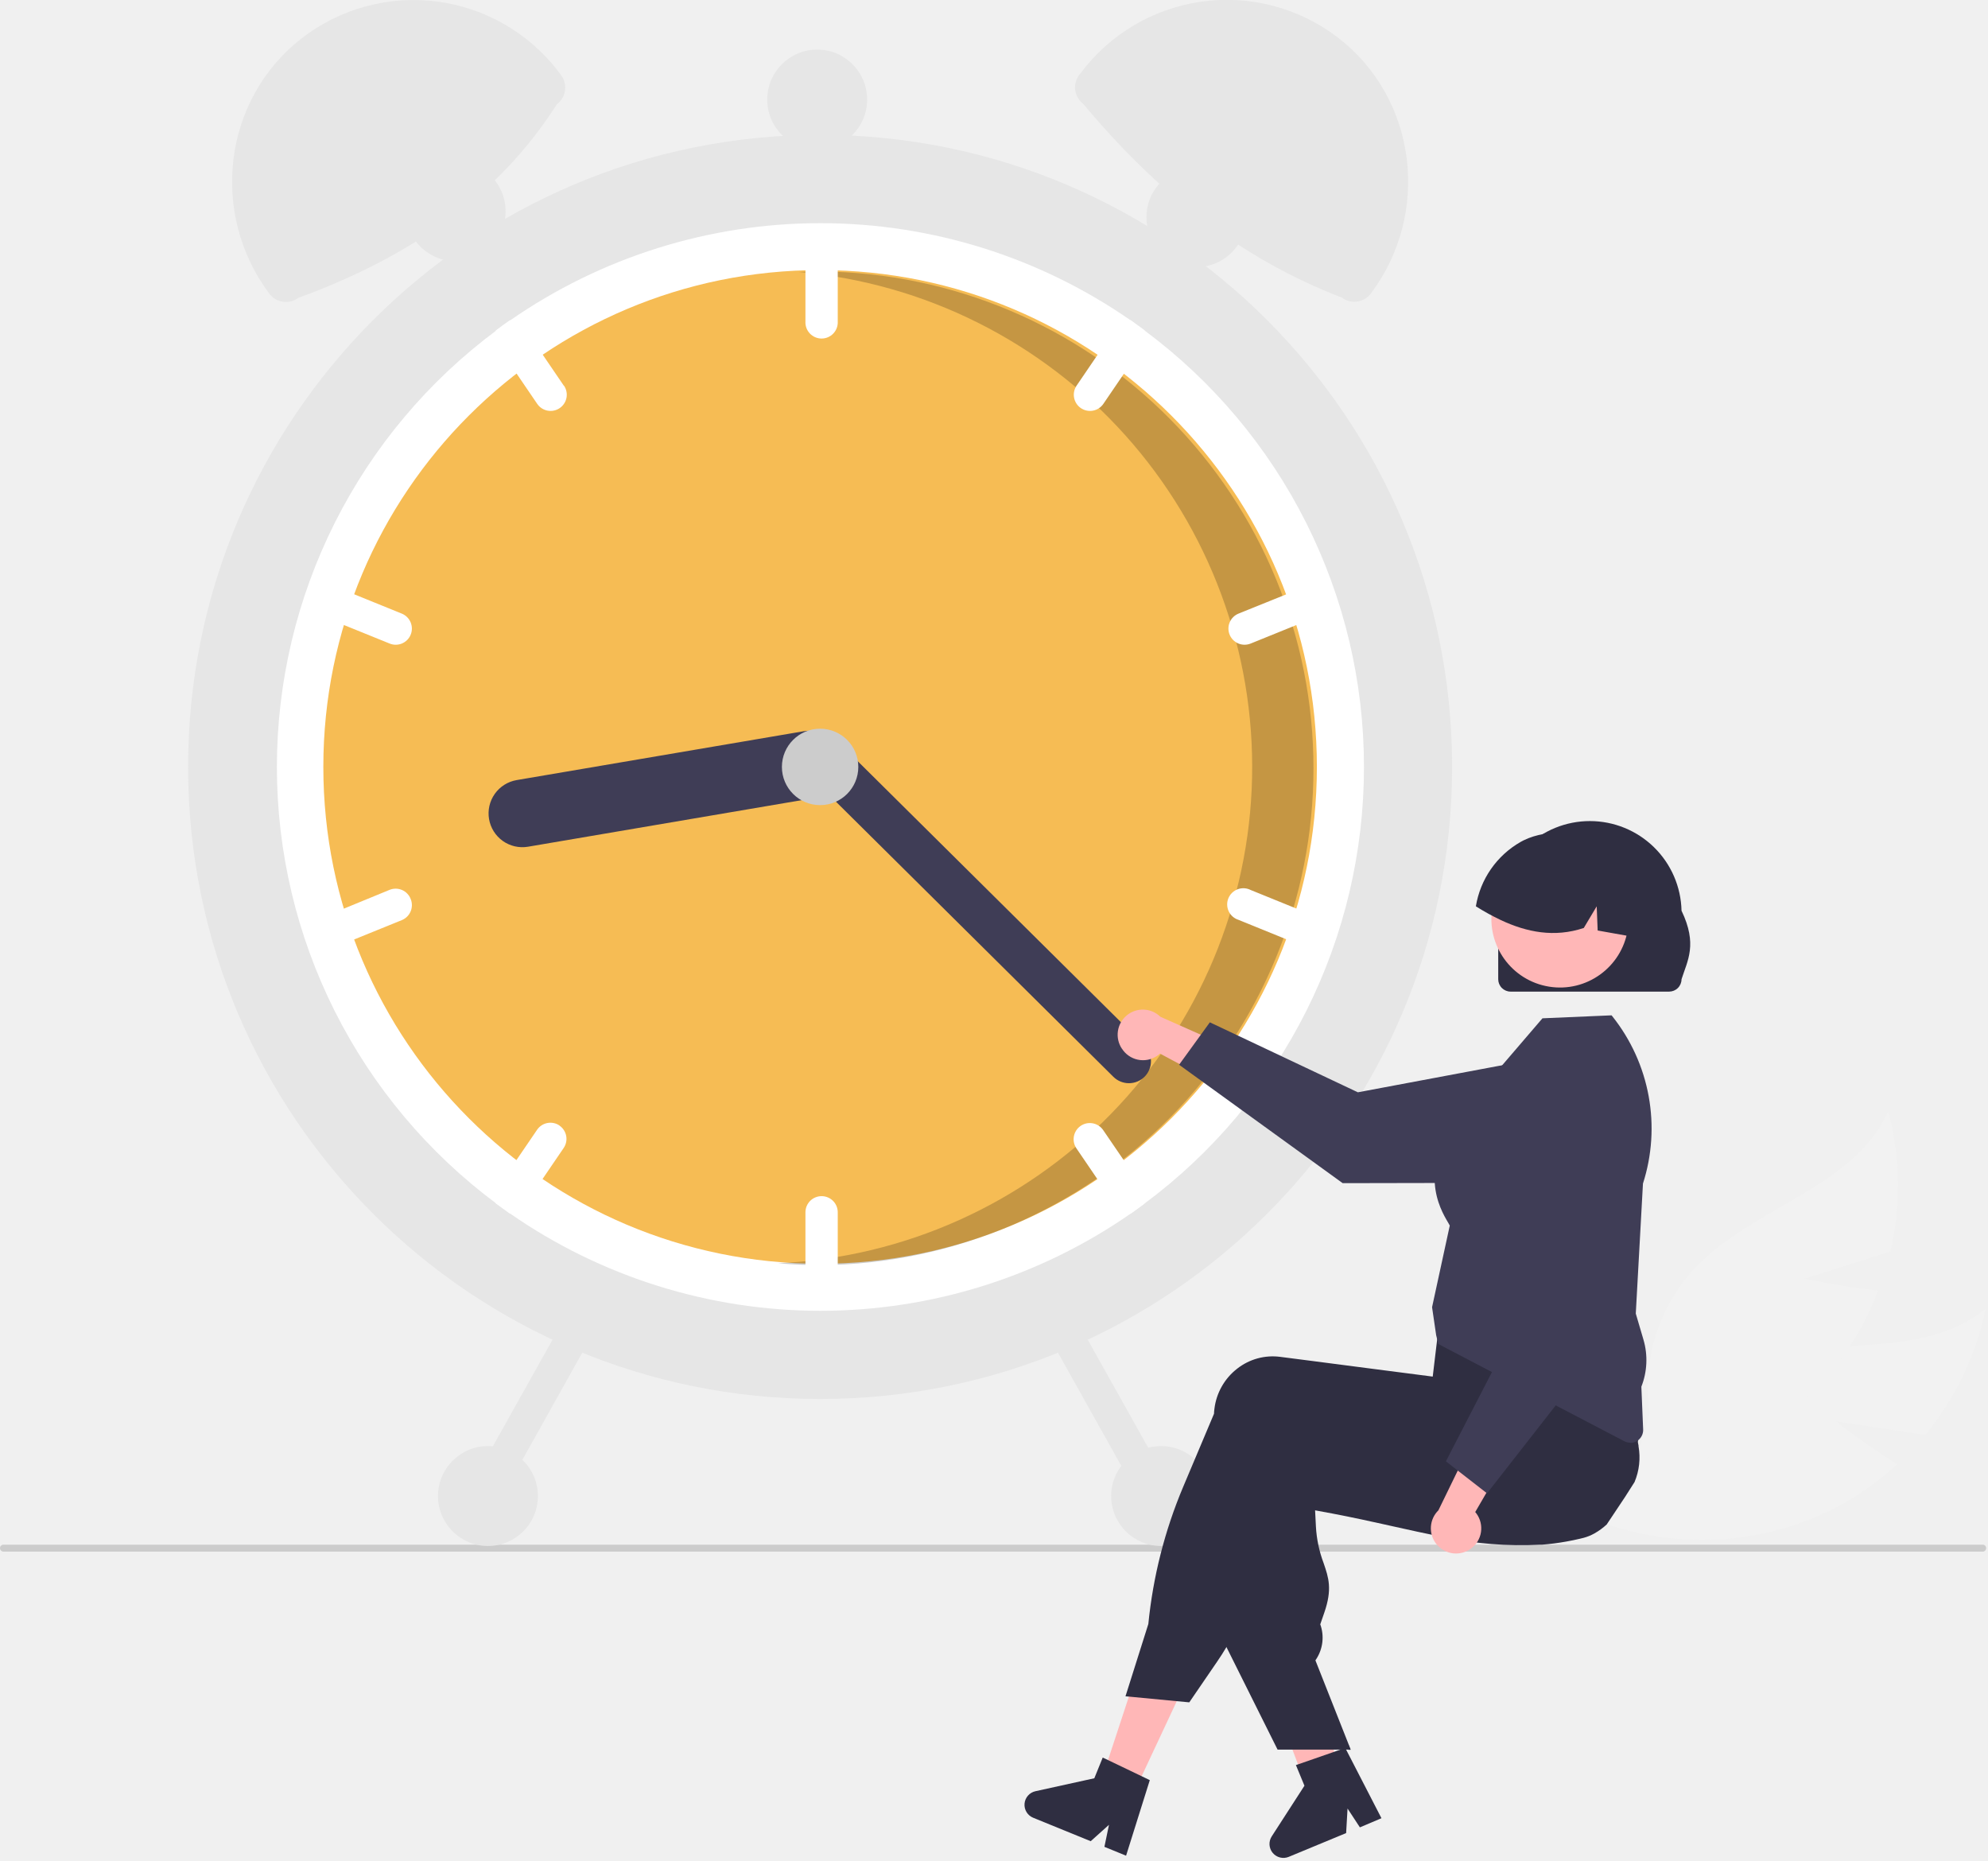
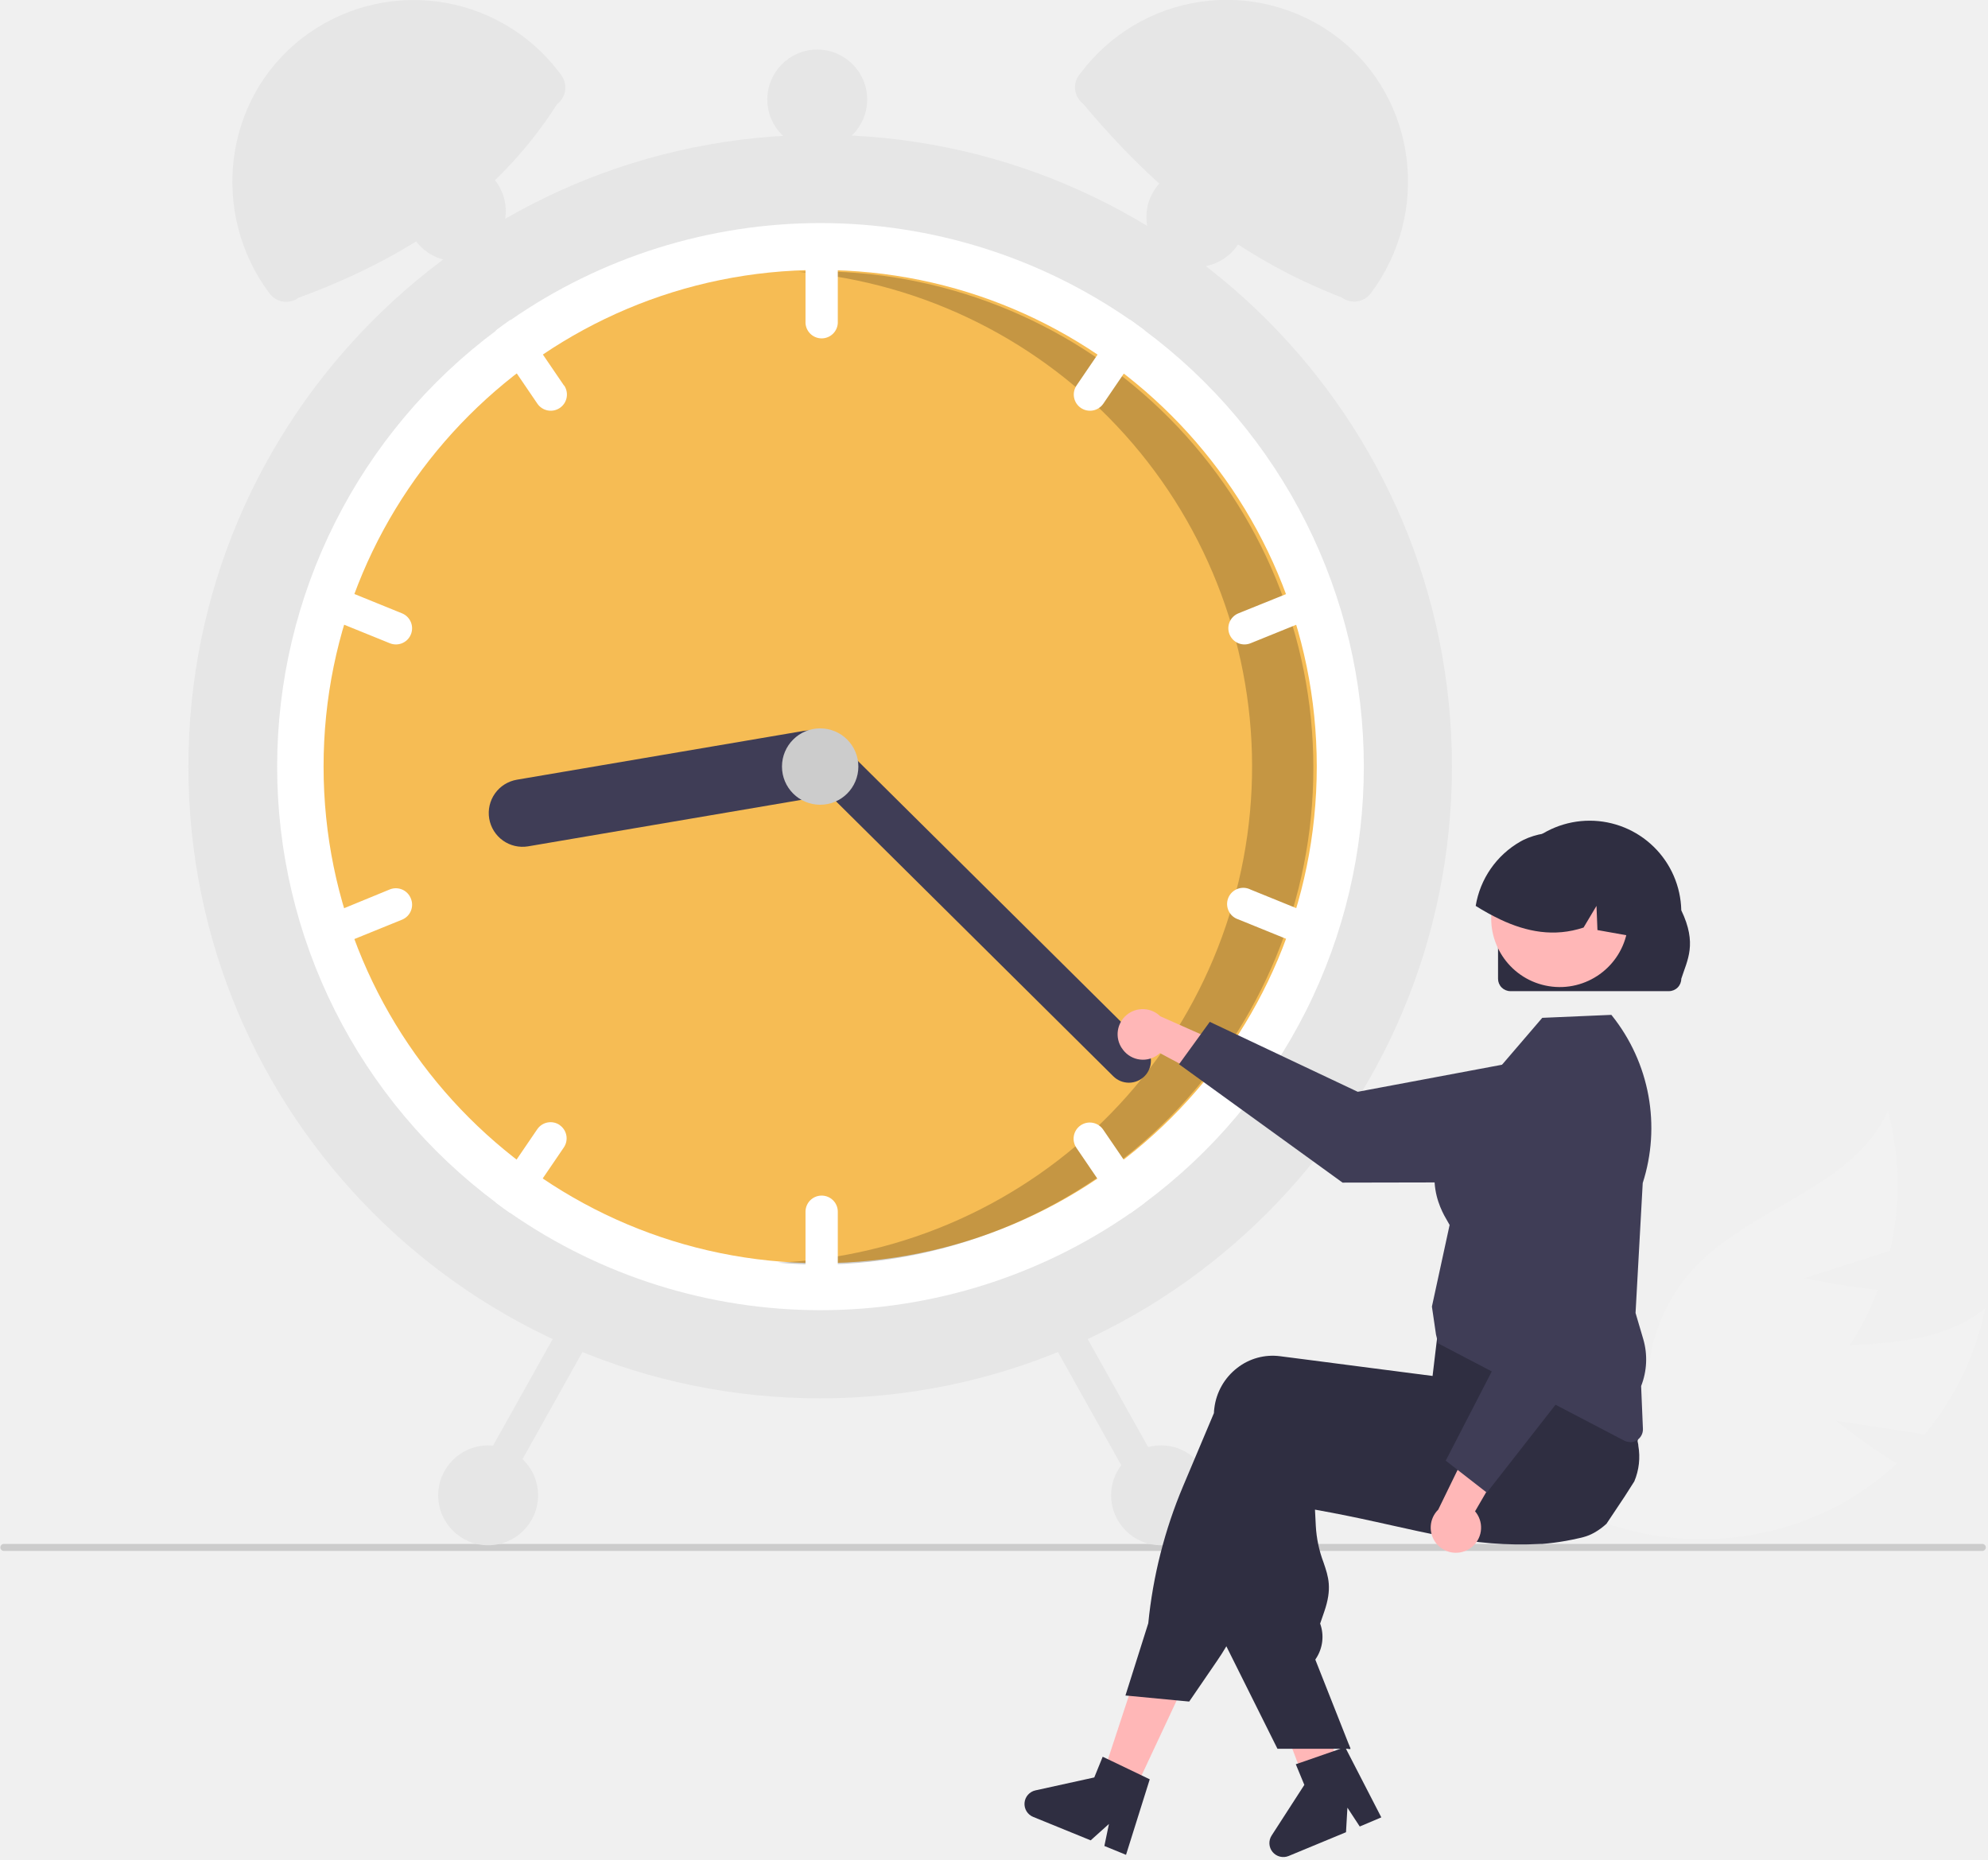
- <svg xmlns="http://www.w3.org/2000/svg" width="435" height="407" viewBox="0 0 435 407" fill="none">
+ <svg xmlns="http://www.w3.org/2000/svg" width="372.48" height="348.38" viewBox="0 0 435 407" fill="none">
  <g clip-path="url(#clip0_399_964)">
    <path d="M401.74 310.96L421.24 313.96C427.841 305.97 432.39 296.489 434.49 286.34C420.24 298.01 398.56 291.81 381.27 298.18C375.896 300.207 371.047 303.416 367.081 307.57C363.116 311.725 360.135 316.718 358.36 322.18L348.83 332.43C357.458 335.836 366.722 337.332 375.984 336.814C385.246 336.296 394.285 333.777 402.48 329.43C407.057 326.948 411.304 323.901 415.12 320.36C408.29 316.18 401.74 310.96 401.74 310.96Z" fill="#F2F2F2" />
    <path d="M394.82 279.78L413.63 273.78C415.977 263.686 415.823 253.171 413.18 243.15C405.62 259.96 383.45 264.07 370.82 277.49C366.901 281.705 363.983 286.75 362.282 292.249C360.582 297.748 360.144 303.559 361 309.25L357 322.68C366.242 321.889 375.202 319.104 383.264 314.517C391.326 309.931 398.298 303.651 403.7 296.11C406.692 291.849 409.131 287.225 410.96 282.35C403 281.53 394.82 279.78 394.82 279.78Z" fill="#F2F2F2" />
    <path d="M434.6 338.709C434.6 338.912 434.52 339.106 434.378 339.25C434.236 339.394 434.042 339.477 433.84 339.479H0.77C0.566 339.479 0.37 339.398 0.226 339.254C0.081 339.109 2.85024e-09 338.914 2.85024e-09 338.709C-8.71045e-06 338.609 0.02 338.509 0.059 338.416C0.098 338.323 0.154 338.239 0.226 338.168C0.298 338.098 0.383 338.042 0.476 338.004C0.569 337.967 0.669 337.948 0.77 337.949H433.83C433.931 337.948 434.031 337.967 434.124 338.004C434.217 338.042 434.302 338.098 434.374 338.168C434.446 338.239 434.502 338.323 434.541 338.416C434.58 338.509 434.6 338.609 434.6 338.709Z" fill="#CCCCCC" />
    <path d="M179.45 306.08C255.826 306.08 317.74 244.165 317.74 167.79C317.74 91.415 255.826 29.5 179.45 29.5C103.075 29.5 41.16 91.415 41.16 167.79C41.16 244.165 103.075 306.08 179.45 306.08Z" fill="#E6E6E6" />
    <path d="M298.45 167.79C298.468 186.355 294.135 204.665 285.8 221.253C277.464 237.842 265.357 252.245 250.45 263.31C249.45 264.06 248.45 264.78 247.45 265.49C227.51 279.353 203.805 286.784 179.52 286.784C155.234 286.784 131.53 279.353 111.59 265.49C110.59 264.78 109.59 264.06 108.59 263.31C93.696 252.237 81.598 237.834 73.263 221.252C64.929 204.67 60.588 186.369 60.588 167.81C60.588 149.251 64.929 130.949 73.263 114.367C81.598 97.785 93.696 83.383 108.59 72.31C109.59 71.563 110.59 70.833 111.59 70.12C131.53 56.257 155.234 48.826 179.52 48.826C203.805 48.826 227.51 56.257 247.45 70.12C248.45 70.83 249.45 71.56 250.45 72.31C265.352 83.37 277.455 97.768 285.791 114.349C294.126 130.929 298.462 149.232 298.45 167.79Z" fill="white" />
    <path d="M179.45 276.49C239.483 276.49 288.15 227.823 288.15 167.79C288.15 107.756 239.483 59.09 179.45 59.09C119.417 59.09 70.75 107.756 70.75 167.79C70.75 227.823 119.417 276.49 179.45 276.49Z" fill="#F6BC54" />
    <path opacity="0.2" d="M179.74 59.391C178.093 59.391 176.453 59.431 174.82 59.511C202.291 61.928 227.817 74.696 246.227 95.229C264.637 115.763 274.553 142.526 273.968 170.097C273.384 197.669 262.341 223.988 243.077 243.722C223.814 263.456 197.769 275.131 170.22 276.381C173.36 276.651 176.53 276.801 179.74 276.801C208.39 276.526 235.772 264.952 255.934 244.596C276.096 224.239 287.407 196.747 287.407 168.096C287.407 139.445 276.096 111.952 255.934 91.596C235.772 71.239 208.39 59.665 179.74 59.391Z" fill="black" />
    <path d="M179.78 51.37C179.315 51.369 178.854 51.459 178.424 51.637C177.994 51.814 177.603 52.075 177.274 52.404C176.945 52.733 176.685 53.124 176.507 53.554C176.33 53.984 176.239 54.445 176.24 54.91V70.34C176.215 70.82 176.287 71.3 176.453 71.751C176.62 72.203 176.876 72.615 177.207 72.964C177.537 73.313 177.936 73.591 178.377 73.78C178.819 73.97 179.295 74.068 179.775 74.068C180.256 74.068 180.732 73.97 181.173 73.78C181.615 73.591 182.013 73.313 182.344 72.964C182.675 72.615 182.931 72.203 183.097 71.751C183.263 71.3 183.336 70.82 183.31 70.34V54.91C183.312 54.446 183.221 53.986 183.045 53.556C182.868 53.127 182.608 52.736 182.28 52.408C181.952 52.079 181.562 51.818 181.134 51.64C180.705 51.462 180.245 51.37 179.78 51.37Z" fill="white" />
    <path d="M250.42 72.25C249.42 71.5 248.42 70.77 247.42 70.06C246.807 70.023 246.195 70.145 245.643 70.415C245.091 70.685 244.618 71.093 244.27 71.6L235.58 84.36C235.05 85.136 234.849 86.091 235.023 87.014C235.196 87.938 235.73 88.755 236.505 89.285C237.281 89.816 238.236 90.016 239.159 89.843C240.083 89.669 240.9 89.136 241.43 88.36L250.12 75.6C250.448 75.112 250.647 74.549 250.699 73.963C250.752 73.378 250.656 72.789 250.42 72.25Z" fill="white" />
    <path d="M289.9 130.42C289.545 129.554 288.862 128.864 288 128.501C287.138 128.137 286.167 128.13 285.3 128.48L271 134.25C270.131 134.603 269.438 135.286 269.073 136.149C268.709 137.013 268.702 137.986 269.055 138.855C269.407 139.723 270.091 140.416 270.954 140.781C271.818 141.146 272.791 141.153 273.66 140.8L287.97 135C288.825 134.639 289.506 133.958 289.866 133.102C290.227 132.247 290.239 131.284 289.9 130.42Z" fill="white" />
    <path d="M123.37 84.38L114.68 71.62C114.332 71.112 113.857 70.704 113.303 70.436C112.749 70.168 112.134 70.048 111.52 70.09C110.52 70.79 109.52 71.52 108.52 72.27C108.294 72.809 108.207 73.397 108.266 73.978C108.326 74.56 108.53 75.118 108.86 75.6L117.55 88.36C118.08 89.136 118.897 89.669 119.821 89.843C120.745 90.016 121.699 89.816 122.475 89.285C123.251 88.755 123.784 87.938 123.958 87.014C124.131 86.091 123.93 85.136 123.4 84.36L123.37 84.38Z" fill="white" />
    <path d="M87.92 134.25L73.61 128.44C72.744 128.108 71.782 128.128 70.931 128.498C70.081 128.867 69.409 129.555 69.06 130.415C68.712 131.274 68.714 132.236 69.068 133.094C69.421 133.952 70.097 134.636 70.95 135L85.26 140.801C85.69 140.975 86.15 141.063 86.615 141.06C87.079 141.057 87.538 140.962 87.965 140.782C88.393 140.601 88.781 140.338 89.107 140.008C89.433 139.677 89.69 139.286 89.865 138.855C90.04 138.425 90.128 137.965 90.125 137.501C90.121 137.037 90.027 136.578 89.846 136.15C89.666 135.723 89.403 135.335 89.072 135.009C88.742 134.683 88.35 134.425 87.92 134.25Z" fill="white" />
    <path d="M179.78 261.7C179.315 261.699 178.854 261.79 178.424 261.967C177.994 262.144 177.603 262.405 177.274 262.734C176.945 263.063 176.685 263.454 176.507 263.884C176.33 264.314 176.239 264.775 176.24 265.24V280.67C176.215 281.15 176.287 281.63 176.453 282.082C176.62 282.533 176.876 282.945 177.207 283.294C177.537 283.643 177.936 283.921 178.377 284.111C178.819 284.3 179.295 284.398 179.775 284.398C180.256 284.398 180.732 284.3 181.173 284.111C181.615 283.921 182.013 283.643 182.344 283.294C182.675 282.945 182.931 282.533 183.097 282.082C183.263 281.63 183.336 281.15 183.31 280.67V265.25C183.313 264.785 183.224 264.324 183.047 263.893C182.871 263.463 182.612 263.071 182.284 262.741C181.956 262.411 181.565 262.149 181.136 261.971C180.706 261.792 180.246 261.7 179.78 261.7Z" fill="white" />
    <path d="M250.08 259.97L241.39 247.25C240.86 246.475 240.043 245.941 239.119 245.768C238.196 245.594 237.241 245.795 236.465 246.325C235.69 246.856 235.156 247.673 234.983 248.596C234.809 249.52 235.01 250.475 235.54 251.25L244.23 264.01C244.578 264.516 245.051 264.923 245.604 265.191C246.156 265.459 246.768 265.58 247.38 265.541C248.38 264.831 249.38 264.11 250.38 263.36C250.621 262.816 250.72 262.22 250.667 261.627C250.615 261.034 250.413 260.464 250.08 259.97Z" fill="white" />
    <path d="M288 200.54L273.69 194.73C273.255 194.504 272.777 194.371 272.287 194.339C271.797 194.308 271.306 194.379 270.845 194.547C270.384 194.716 269.963 194.978 269.609 195.318C269.255 195.658 268.975 196.068 268.788 196.522C268.601 196.976 268.51 197.463 268.521 197.954C268.533 198.445 268.646 198.928 268.854 199.372C269.062 199.817 269.36 200.214 269.73 200.537C270.099 200.86 270.532 201.103 271 201.25L285.3 207.06C285.731 207.235 286.192 207.324 286.657 207.321C287.122 207.318 287.582 207.223 288.011 207.043C288.439 206.862 288.828 206.599 289.155 206.268C289.482 205.937 289.74 205.545 289.915 205.115C290.091 204.684 290.179 204.223 290.177 203.758C290.174 203.293 290.079 202.833 289.899 202.404C289.718 201.976 289.455 201.587 289.124 201.26C288.793 200.933 288.401 200.675 287.97 200.5L288 200.54Z" fill="white" />
    <path d="M122.43 246.25C122.046 245.988 121.615 245.804 121.161 245.709C120.707 245.614 120.238 245.61 119.782 245.696C119.326 245.783 118.891 245.958 118.503 246.213C118.115 246.467 117.781 246.796 117.52 247.18L108.83 259.93C108.499 260.414 108.295 260.973 108.236 261.557C108.176 262.14 108.264 262.729 108.49 263.27C109.49 264.02 110.49 264.74 111.49 265.45C112.104 265.49 112.718 265.37 113.271 265.101C113.825 264.833 114.3 264.426 114.65 263.92L123.34 251.16C123.601 250.776 123.784 250.344 123.878 249.889C123.972 249.435 123.976 248.966 123.889 248.51C123.801 248.054 123.625 247.619 123.369 247.231C123.114 246.844 122.784 246.51 122.4 246.25H122.43Z" fill="white" />
    <path d="M89.86 196.68C89.691 196.245 89.438 195.848 89.114 195.512C88.791 195.175 88.404 194.906 87.977 194.72C87.549 194.535 87.089 194.435 86.622 194.428C86.156 194.421 85.693 194.507 85.26 194.68L71 200.54C70.147 200.904 69.471 201.589 69.118 202.446C68.764 203.304 68.761 204.266 69.11 205.125C69.459 205.985 70.13 206.673 70.981 207.042C71.832 207.412 72.794 207.432 73.66 207.1L87.97 201.29C88.829 200.925 89.509 200.237 89.863 199.373C90.217 198.51 90.216 197.542 89.86 196.68Z" fill="white" />
    <path d="M184.37 166.03C184.697 167.966 184.243 169.953 183.107 171.554C181.971 173.155 180.245 174.24 178.31 174.57L115.54 185.25C113.607 185.579 111.622 185.126 110.022 183.992C108.422 182.857 107.339 181.133 107.01 179.2C106.681 177.267 107.134 175.282 108.268 173.682C109.403 172.082 111.127 170.999 113.06 170.67L175.83 159.99C177.763 159.662 179.747 160.114 181.348 161.246C182.948 162.378 184.035 164.098 184.37 166.03Z" fill="#3F3D56" />
    <path d="M250.44 235.58C249.533 236.483 248.305 236.99 247.025 236.99C245.745 236.99 244.517 236.483 243.61 235.58L176.04 168.58C175.59 168.134 175.232 167.604 174.988 167.02C174.743 166.436 174.615 165.809 174.612 165.176C174.61 164.543 174.732 163.915 174.971 163.329C175.211 162.743 175.564 162.209 176.01 161.76C176.456 161.31 176.986 160.952 177.57 160.707C178.154 160.462 178.78 160.335 179.414 160.332C180.047 160.329 180.675 160.451 181.261 160.691C181.847 160.931 182.38 161.284 182.83 161.73L250.41 228.73C250.863 229.176 251.224 229.708 251.471 230.295C251.718 230.882 251.846 231.512 251.849 232.148C251.852 232.785 251.729 233.416 251.487 234.005C251.245 234.594 250.889 235.129 250.44 235.58Z" fill="#3F3D56" />
    <path d="M179.45 176.15C184.067 176.15 187.81 172.407 187.81 167.79C187.81 163.173 184.067 159.43 179.45 159.43C174.833 159.43 171.09 163.173 171.09 167.79C171.09 172.407 174.833 176.15 179.45 176.15Z" fill="#CCCCCC" />
    <path d="M121.86 22.8C109.02 42.97 89.44 56.37 65.29 65.16C64.812 65.518 64.269 65.779 63.691 65.927C63.113 66.075 62.512 66.108 61.921 66.023C61.33 65.939 60.762 65.739 60.249 65.434C59.736 65.13 59.287 64.728 58.93 64.25C45.81 46.74 48.78 21.7 66.09 8.32C74.472 1.851 85.081 -1.023 95.582 0.329C106.084 1.681 115.619 7.149 122.09 15.53L122.41 15.95L122.77 16.44C123.491 17.405 123.8 18.616 123.629 19.808C123.458 21 122.822 22.076 121.86 22.8Z" fill="#E6E6E6" />
    <path d="M236.5 15.95C239.645 11.754 243.586 8.219 248.097 5.546C252.608 2.873 257.602 1.115 262.793 0.372C267.984 -0.37 273.27 -0.084 278.35 1.217C283.43 2.517 288.204 4.805 292.4 7.95L292.82 8.27C310.13 21.65 313.09 46.69 299.98 64.2C299.622 64.677 299.174 65.08 298.661 65.384C298.147 65.689 297.579 65.889 296.988 65.973C296.398 66.058 295.796 66.025 295.218 65.877C294.64 65.729 294.097 65.468 293.62 65.11C271.2 56.53 252.81 41.68 237.05 22.75C236.572 22.392 236.17 21.944 235.865 21.431C235.561 20.917 235.361 20.349 235.276 19.758C235.192 19.168 235.225 18.566 235.373 17.988C235.521 17.41 235.781 16.867 236.14 16.39L236.5 15.95Z" fill="#E6E6E6" />
    <path d="M230.87 287.601C230.465 287.828 230.109 288.132 229.822 288.497C229.535 288.861 229.323 289.279 229.198 289.726C229.072 290.172 229.036 290.64 229.092 291.1C229.147 291.561 229.292 292.006 229.52 292.411L249.93 328.901C250.389 329.72 251.154 330.324 252.058 330.579C252.962 330.834 253.93 330.719 254.75 330.261C255.569 329.802 256.173 329.036 256.428 328.132C256.683 327.228 256.569 326.26 256.11 325.441L235.69 288.961C235.229 288.143 234.464 287.541 233.561 287.286C232.657 287.031 231.69 287.144 230.87 287.601Z" fill="#E6E6E6" />
    <path d="M123.22 288.96L102.8 325.44C102.341 326.259 102.227 327.228 102.482 328.132C102.737 329.036 103.34 329.801 104.16 330.26C104.979 330.719 105.948 330.833 106.852 330.578C107.756 330.323 108.521 329.719 108.98 328.9L129.39 292.41C129.847 291.592 129.961 290.625 129.706 289.723C129.451 288.821 128.848 288.057 128.03 287.6C127.212 287.142 126.245 287.029 125.343 287.284C124.441 287.539 123.677 288.142 123.22 288.96Z" fill="#E6E6E6" />
    <path d="M254.07 338.24C260.106 338.24 265 333.346 265 327.31C265 321.273 260.106 316.38 254.07 316.38C248.033 316.38 243.14 321.273 243.14 327.31C243.14 333.346 248.033 338.24 254.07 338.24Z" fill="#E6E6E6" />
    <path d="M261.79 58.44C267.827 58.44 272.72 53.547 272.72 47.51C272.72 41.474 267.827 36.58 261.79 36.58C255.754 36.58 250.86 41.474 250.86 47.51C250.86 53.547 255.754 58.44 261.79 58.44Z" fill="#E6E6E6" />
    <path d="M178.81 32.71C184.846 32.71 189.74 27.816 189.74 21.78C189.74 15.743 184.846 10.85 178.81 10.85C172.773 10.85 167.88 15.743 167.88 21.78C167.88 27.816 172.773 32.71 178.81 32.71Z" fill="#E6E6E6" />
    <path d="M99.7 57.15C105.736 57.15 110.63 52.257 110.63 46.22C110.63 40.184 105.736 35.29 99.7 35.29C93.663 35.29 88.769 40.184 88.769 46.22C88.769 52.257 93.663 57.15 99.7 57.15Z" fill="#E6E6E6" />
    <path d="M106.77 338.24C112.806 338.24 117.7 333.346 117.7 327.31C117.7 321.273 112.806 316.38 106.77 316.38C100.733 316.38 95.84 321.273 95.84 327.31C95.84 333.346 100.733 338.24 106.77 338.24Z" fill="#E6E6E6" />
    <path d="M245.49 229.429C245.876 230.036 246.378 230.56 246.968 230.973C247.557 231.385 248.221 231.677 248.924 231.832C249.626 231.987 250.352 232.002 251.06 231.876C251.768 231.751 252.444 231.487 253.05 231.099C253.325 230.929 253.583 230.731 253.82 230.509L270.98 239.709L270.06 229.629L253.9 222.449C252.927 221.498 251.635 220.941 250.275 220.887C248.915 220.833 247.583 221.285 246.537 222.156C245.491 223.026 244.805 224.254 244.612 225.601C244.418 226.948 244.731 228.319 245.49 229.449V229.429Z" fill="#FFB7B7" />
    <path d="M258 232.95L264.73 223.67L297.12 238.98L337.43 231.42C341.026 230.744 344.743 231.522 347.766 233.585C350.788 235.647 352.869 238.825 353.55 242.42C353.702 243.251 353.779 244.095 353.78 244.94C353.783 248.6 352.333 252.112 349.75 254.704C347.166 257.297 343.66 258.759 340 258.77L293.8 258.86L258 232.95Z" fill="#3F3D56" />
    <path d="M247.63 393.26L240.83 390L250.18 361.57L260.22 366.37L247.63 393.26Z" fill="#FFB7B7" />
    <path d="M293.24 388.671L291.75 389.59C290.757 390.204 289.757 390.804 288.75 391.391L287.23 392.271L286.46 392.46L285.36 389.551L284.85 388.2L284.13 386.301L282.81 382.811L275.86 364.48L286.66 361.811L287.07 363.47L287.27 364.291L291.04 379.59L291.81 382.71V382.811L292.27 384.681L292.67 386.301L293.12 388.11L293.24 388.671Z" fill="#FFB7B7" />
    <path d="M357.66 324.25C356.97 325.35 356.28 326.44 355.57 327.53C354.236 329.53 352.903 331.53 351.57 333.53C350.764 334.276 349.875 334.927 348.92 335.47L348.79 335.54C348.089 335.928 347.343 336.23 346.57 336.44L345.72 336.65C344.72 336.89 343.72 337.09 342.72 337.27C340.95 337.59 339.2 337.81 337.46 337.95H337.04C329.872 338.327 322.686 337.752 315.67 336.24C312.08 335.56 308.41 334.75 304.62 333.9L300.88 333.07L300.58 333.01C298.793 332.61 296.96 332.22 295.08 331.84C292.72 331.36 290.29 330.89 287.76 330.44L287.94 334C288.09 336.737 288.66 339.435 289.63 342C290.71 345.16 291.57 347.66 289.76 352.86L288.89 355.38C289.343 356.63 289.499 357.968 289.346 359.288C289.193 360.609 288.736 361.876 288.01 362.99L287.83 363.26L295.08 381.6L295.55 382.79H279.55L268.38 360.39L267.85 359.32V359.26L269 316.2C269 315.82 269 315.44 269.1 315.06C269.306 313.333 269.854 311.664 270.713 310.151C271.571 308.639 272.723 307.312 274.1 306.25C275.416 305.219 276.924 304.461 278.536 304.02C280.148 303.578 281.832 303.463 283.49 303.68L287.31 304.17L295.12 305.17L300.62 305.89H300.73L316.96 307.99L318.12 303.24L318.34 303.16L325.17 300.66L348.79 292H348.85L350.41 291.43L350.59 291.73C350.65 291.82 350.7 291.91 350.75 292C352.287 294.752 353.54 297.653 354.49 300.66C356.08 305.581 357.389 310.589 358.41 315.66C358.45 315.88 358.49 316.08 358.53 316.26C358.533 316.313 358.533 316.366 358.53 316.42C359 319.059 358.698 321.778 357.66 324.25Z" fill="#2F2E41" />
    <path d="M358.66 308.4C358.58 308.08 358.49 307.746 358.39 307.4C357.592 305.018 356.667 302.682 355.62 300.4C354.44 297.8 353.029 295.01 351.339 292C350.529 290.54 349.649 288.999 348.709 287.449C348.239 286.659 347.71 285.86 347.25 285.04C347.232 284.999 347.209 284.962 347.18 284.93L347.04 284.689L323.66 287.81L314.959 288.979L314.439 293.319L314.31 294.39L313.959 297.31L313.5 301.18L300.579 299.51L287.27 297.78L280.12 296.859C278.462 296.643 276.778 296.758 275.166 297.199C273.554 297.641 272.045 298.399 270.729 299.43C269.353 300.492 268.201 301.819 267.343 303.331C266.484 304.844 265.936 306.512 265.729 308.24C265.679 308.594 265.649 308.951 265.64 309.31L258.89 325.31C254.859 334.871 252.291 344.984 251.27 355.31L246.27 371.13L246.979 371.189L257.46 372.189L260.229 372.449L266.32 363.55C267.02 362.55 267.68 361.49 268.32 360.42C269.329 358.669 270.23 356.859 271.02 355L284.2 323.62C285.2 323.8 286.199 323.96 287.199 324.12C291.819 324.873 296.256 325.486 300.51 325.959C314.34 327.499 326.309 327.62 336.969 326.31C339.969 325.95 342.86 325.47 345.65 324.87C346.65 324.66 347.65 324.43 348.65 324.18L349.349 324.01C351.414 323.474 353.312 322.431 354.87 320.974C356.428 319.517 357.597 317.694 358.27 315.67C359.085 313.332 359.221 310.811 358.66 308.4Z" fill="#2F2E41" />
    <path d="M249.81 388.61L242.45 385.08L241.29 384.53L239.45 389.06L226.58 391.89C225.942 392.028 225.365 392.366 224.934 392.855C224.502 393.345 224.239 393.96 224.183 394.61C224.127 395.261 224.281 395.912 224.623 396.468C224.964 397.024 225.475 397.456 226.08 397.7L238.66 402.83L242.66 399.24L241.66 404.06L246.4 406L251.59 389.47L249.81 388.61Z" fill="#2F2E41" />
    <path d="M295.04 381.641L295.51 382.831H295.04V381.641Z" fill="#2F2E41" />
    <path d="M292.48 383.08L284.77 385.76L283.56 386.17L285.43 390.69L278.28 401.76C277.922 402.306 277.749 402.951 277.785 403.603C277.821 404.254 278.065 404.877 278.482 405.379C278.898 405.882 279.464 406.237 280.098 406.394C280.731 406.551 281.398 406.5 282 406.25L294.55 401.05L294.86 395.68L297.56 399.8L302.28 397.8L294.35 382.41L292.48 383.08Z" fill="#2F2E41" />
    <path d="M356.73 315.641C356.274 315.64 355.825 315.53 355.42 315.321L314.72 294.051L314.25 292.121L313.36 286.031V285.971L317.23 268.131C317.16 267.981 317.01 267.731 316.84 267.441C315.11 264.511 309.84 255.601 319.89 243.331L337.51 222.791L352.63 222.141L352.81 222.361C356.853 227.437 359.579 233.433 360.746 239.816C361.914 246.2 361.486 252.772 359.5 258.951L357.93 287.391L359.62 293.131C360.603 296.508 360.438 300.117 359.15 303.391L359.54 312.691C359.562 313.068 359.508 313.445 359.382 313.801C359.256 314.157 359.06 314.485 358.805 314.764C358.551 315.043 358.244 315.269 357.901 315.428C357.559 315.587 357.188 315.677 356.81 315.691L356.73 315.641Z" fill="#3F3D56" />
    <path d="M321.43 339.1C322.68 338.359 323.585 337.152 323.947 335.745C324.309 334.337 324.098 332.843 323.36 331.59C323.197 331.314 323.01 331.053 322.8 330.811L332.58 313.98L322.48 314.551L314.74 330.44C313.777 331.385 313.194 332.65 313.102 333.996C313.009 335.342 313.414 336.674 314.238 337.742C315.063 338.809 316.25 339.537 317.576 339.787C318.901 340.038 320.272 339.793 321.43 339.1Z" fill="#FFB7B7" />
    <path d="M325.38 326.72L316.38 319.72L332.81 287.88L326.65 247.34C326.377 245.546 326.46 243.717 326.895 241.956C327.329 240.195 328.106 238.537 329.182 237.076C330.257 235.615 331.609 234.381 333.162 233.443C334.715 232.505 336.437 231.882 338.23 231.61C339.067 231.48 339.914 231.43 340.76 231.46C344.42 231.585 347.88 233.157 350.383 235.83C352.886 238.503 354.226 242.06 354.11 245.72L352.59 291.89L325.38 326.72Z" fill="#3F3D56" />
    <path d="M327.83 214.25V199.25C327.947 194.009 330.111 189.021 333.86 185.356C337.608 181.69 342.642 179.638 347.885 179.638C353.128 179.638 358.162 181.69 361.91 185.356C365.659 189.021 367.823 194.009 367.94 199.25C371.47 206.61 369.26 210.11 367.94 214.25C367.937 214.965 367.652 215.65 367.146 216.156C366.641 216.662 365.955 216.947 365.24 216.95H330.52C329.807 216.945 329.124 216.658 328.62 216.153C328.117 215.647 327.833 214.963 327.83 214.25Z" fill="#2F2E41" />
    <path d="M356.16 203.45C357.488 195.267 351.932 187.557 343.749 186.229C335.566 184.901 327.856 190.457 326.528 198.64C325.2 206.823 330.756 214.533 338.939 215.861C347.122 217.189 354.832 211.633 356.16 203.45Z" fill="#FFB7B7" />
    <path d="M357 204.899L356.589 204.829L349.589 203.579L349.38 198.289L346.55 203.029C340.1 205.169 334.06 203.959 328.38 201.289C326.507 200.4 324.691 199.398 322.939 198.289C323.418 195.362 324.544 192.579 326.236 190.143C327.929 187.707 330.143 185.68 332.719 184.209L333.349 183.869C333.709 183.699 334.089 183.529 334.459 183.379C337.376 182.242 340.555 181.955 343.627 182.551C346.7 183.148 349.541 184.603 351.819 186.749C354.128 189.102 355.812 191.996 356.717 195.166C357.621 198.336 357.719 201.682 357 204.899Z" fill="#2F2E41" />
  </g>
  <defs>
    <clipPath id="clip0_399_964">
      <rect width="434.6" height="406.47" fill="white" />
    </clipPath>
  </defs>
</svg>
